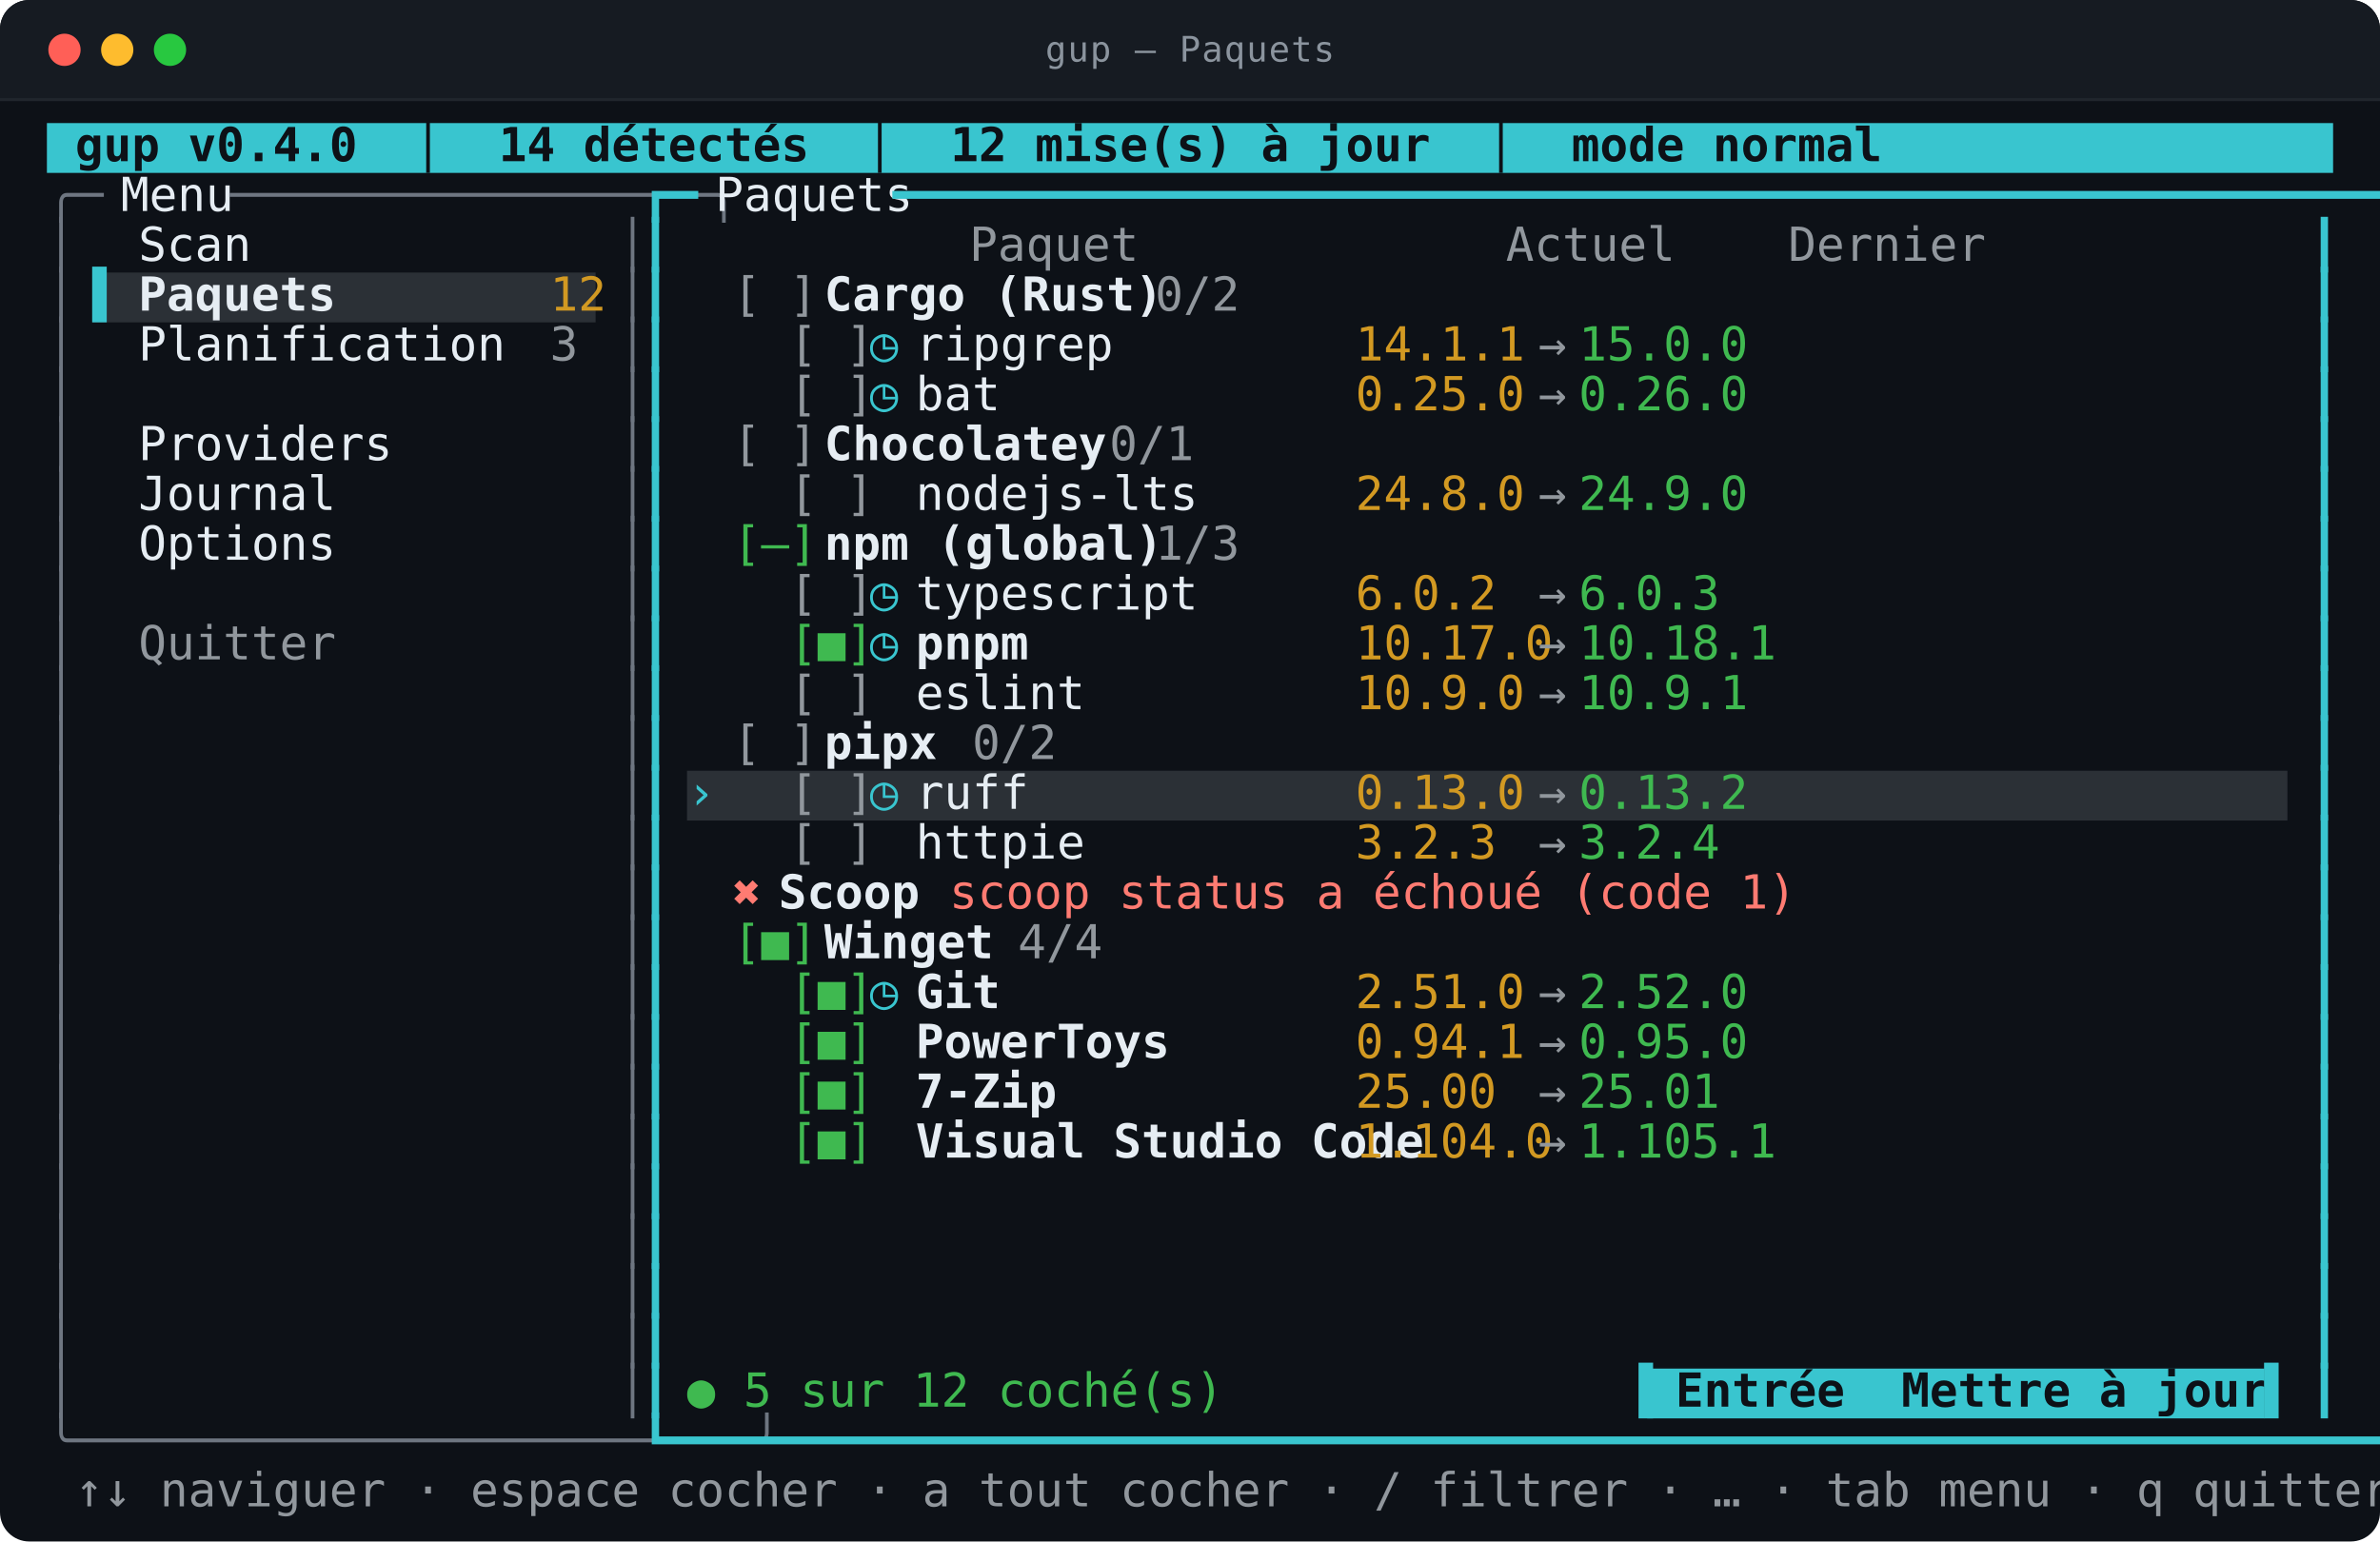
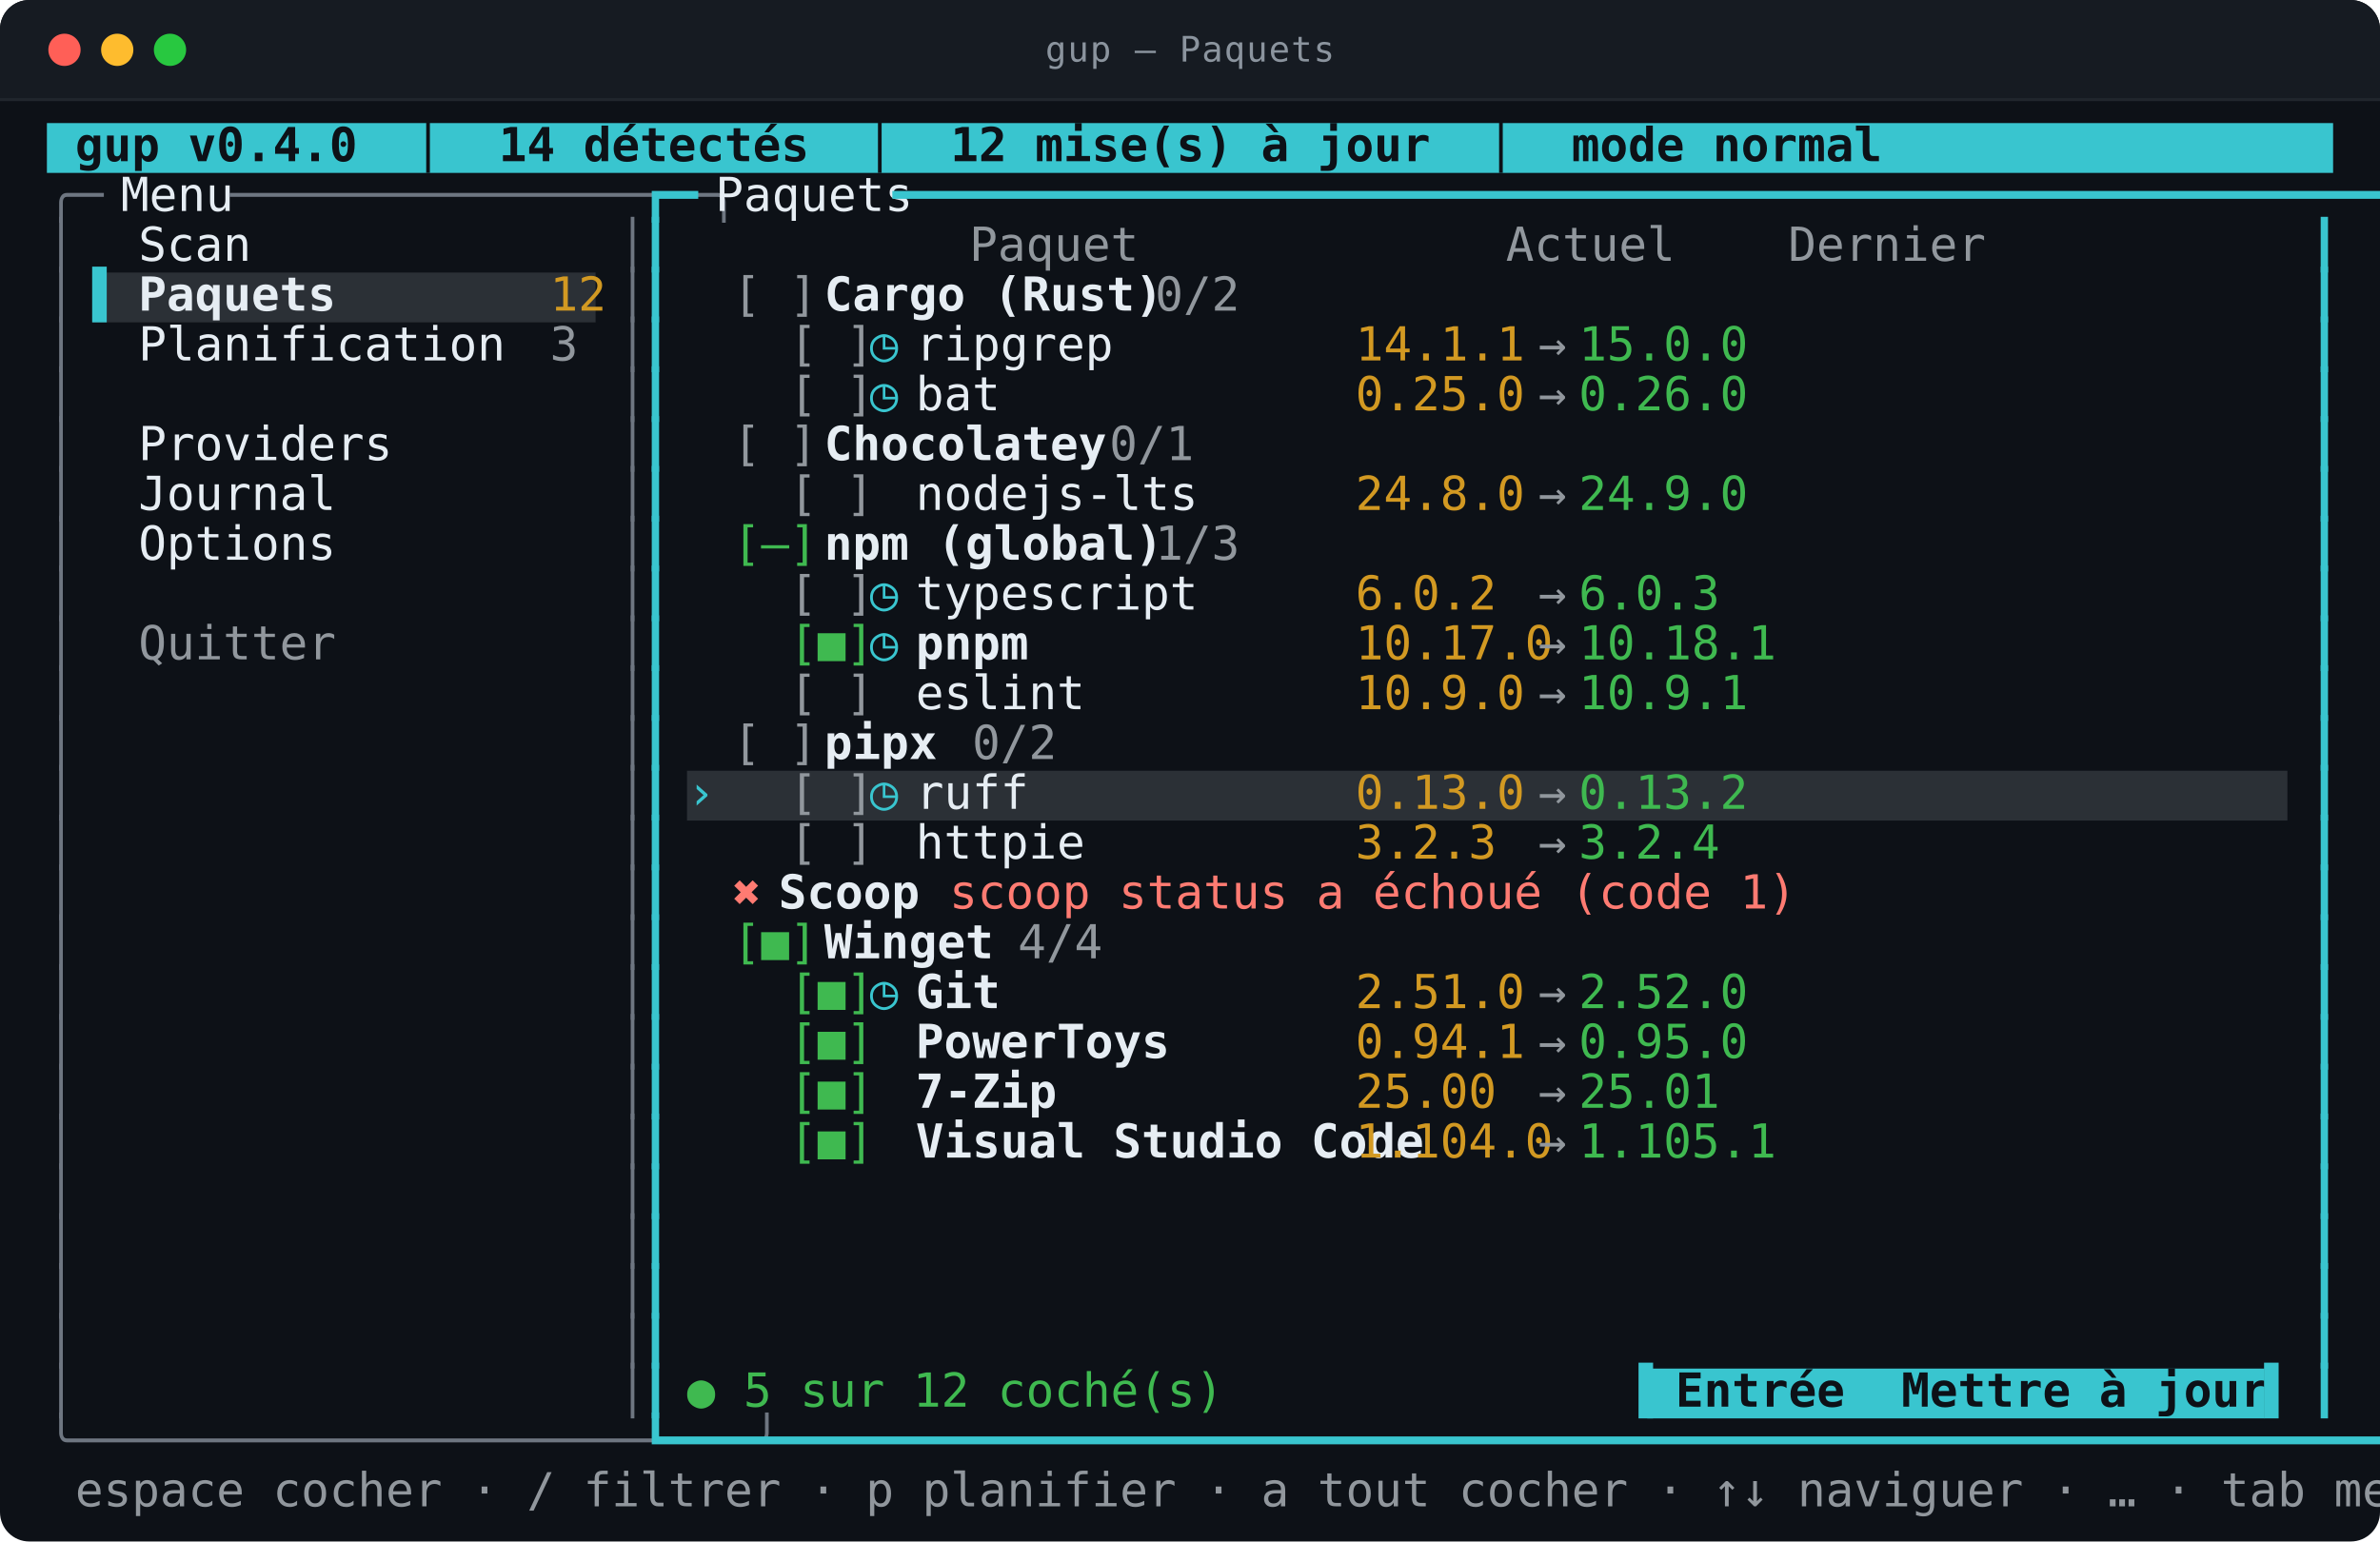
<svg xmlns="http://www.w3.org/2000/svg" viewBox="0 0 812.0 526.0" width="812.0" height="526.0" role="img" aria-labelledby="t d">
  <style>
text{font-family:ui-monospace,SFMono-Regular,"SF Mono",Menlo,Consolas,"DejaVu Sans Mono",monospace;font-size:16px}
.t{font-size:12px;letter-spacing:.4px;fill:#8b949e}
.b{font-weight:700}
.i{font-style:italic}
.u{text-decoration:underline}
.s{text-decoration:line-through}
.us{text-decoration:underline line-through}
.d{opacity:0.62}
.c0{fill:#39c5cf}
.c1{fill:#2b3036}
.c2{fill:#0d1117}
.c3{fill:#6e7681}
.c4{fill:#e6edf3}
.c5{fill:#91979d}
.c6{fill:#d29922}
.c7{fill:#3fb950}
.c8{fill:#ff7b72}
</style>
  <rect y="0.0" width="812.0" height="526.0" rx="10.0" fill="#0d1117" />
  <rect y="0.0" width="812.0" height="34.0" rx="10.0" fill="#161b22" />
  <rect y="24.0" width="812.0" height="10.0" fill="#161b22" />
  <line x1="0.0" y1="34.0" x2="812.0" y2="34.0" stroke="#21262d" />
  <circle cx="22.0" cy="17.0" r="5.5" fill="#ff5f57" />
  <circle cx="40.0" cy="17.0" r="5.5" fill="#febc2e" />
  <circle cx="58.0" cy="17.0" r="5.5" fill="#28c840" />
  <text class="t" x="406.0" y="21.0" text-anchor="middle">gup — Paquets</text>
  <rect class="c0" x="16.0" y="42.0" width="780.0" height="17.0" />
  <rect class="c1" x="31.6" y="93.0" width="171.6" height="17.0" />
  <rect class="c1" x="234.4" y="263.0" width="546.0" height="17.0" />
  <rect class="c0" x="562.0" y="467.0" width="210.6" height="17.0" />
  <text class="c2 b" x="16.0" y="55.0" textLength="507.0" lengthAdjust="spacingAndGlyphs" xml:space="preserve"> gup v0.4.0  │  14 détectés  │  12 mise(s) à jour  │  mode normal</text>
  <text class="c3" x="16.0" y="72.0" textLength="15.6" lengthAdjust="spacingAndGlyphs" xml:space="preserve">╭─</text>
  <text class="c4" x="31.6" y="72.0" textLength="46.8" lengthAdjust="spacingAndGlyphs" xml:space="preserve"> Menu </text>
  <text class="c3" x="78.4" y="72.0" textLength="140.4" lengthAdjust="spacingAndGlyphs" xml:space="preserve">─────────────────╮</text>
  <text class="c0" x="218.8" y="72.0" textLength="15.6" lengthAdjust="spacingAndGlyphs" xml:space="preserve">┏━</text>
  <text class="c4" x="234.4" y="72.0" textLength="70.2" lengthAdjust="spacingAndGlyphs" xml:space="preserve"> Paquets </text>
  <text class="c0" x="304.6" y="72.0" textLength="491.4" lengthAdjust="spacingAndGlyphs" xml:space="preserve">━━━━━━━━━━━━━━━━━━━━━━━━━━━━━━━━━━━━━━━━━━━━━━━━━━━━━━━━━━━━━━┓</text>
  <text class="c3" x="16.0" y="89.0" textLength="7.8" lengthAdjust="spacingAndGlyphs" xml:space="preserve">│</text>
  <text class="c4" x="47.2" y="89.0" textLength="140.4" lengthAdjust="spacingAndGlyphs" xml:space="preserve">Scan              </text>
  <text class="c3" x="211.0" y="89.0" textLength="7.8" lengthAdjust="spacingAndGlyphs" xml:space="preserve">│</text>
  <text class="c0" x="218.8" y="89.0" textLength="7.8" lengthAdjust="spacingAndGlyphs" xml:space="preserve">┃</text>
  <text class="c5" x="234.4" y="89.0" textLength="366.6" lengthAdjust="spacingAndGlyphs" xml:space="preserve">          Paquet             Actuel    Dernier </text>
  <text class="c0" x="788.2" y="89.0" textLength="7.8" lengthAdjust="spacingAndGlyphs" xml:space="preserve">┃</text>
  <text class="c3" x="16.0" y="106.0" textLength="7.8" lengthAdjust="spacingAndGlyphs" xml:space="preserve">│</text>
  <text class="c0" x="31.6" y="106.0" textLength="15.6" lengthAdjust="spacingAndGlyphs" xml:space="preserve">▌ </text>
  <text class="c4 b" x="47.2" y="106.0" textLength="140.4" lengthAdjust="spacingAndGlyphs" xml:space="preserve">Paquets           </text>
  <text class="c6" x="187.6" y="106.0" textLength="15.6" lengthAdjust="spacingAndGlyphs" xml:space="preserve">12</text>
  <text class="c3" x="211.0" y="106.0" textLength="7.8" lengthAdjust="spacingAndGlyphs" xml:space="preserve">│</text>
  <text class="c0" x="218.8" y="106.0" textLength="7.8" lengthAdjust="spacingAndGlyphs" xml:space="preserve">┃</text>
  <text class="c5" x="250.0" y="106.0" textLength="31.2" lengthAdjust="spacingAndGlyphs" xml:space="preserve">[ ] </text>
  <text class="c4 b" x="281.2" y="106.0" textLength="93.6" lengthAdjust="spacingAndGlyphs" xml:space="preserve">Cargo (Rust)</text>
  <text class="c5" x="374.8" y="106.0" textLength="39.0" lengthAdjust="spacingAndGlyphs" xml:space="preserve">  0/2</text>
  <text class="c0" x="788.2" y="106.0" textLength="7.8" lengthAdjust="spacingAndGlyphs" xml:space="preserve">┃</text>
  <text class="c3" x="16.0" y="123.0" textLength="7.8" lengthAdjust="spacingAndGlyphs" xml:space="preserve">│</text>
  <text class="c4" x="47.2" y="123.0" textLength="140.4" lengthAdjust="spacingAndGlyphs" xml:space="preserve">Planification     </text>
  <text class="c5" x="187.6" y="123.0" textLength="7.8" lengthAdjust="spacingAndGlyphs" xml:space="preserve">3</text>
  <text class="c3" x="211.0" y="123.0" textLength="7.8" lengthAdjust="spacingAndGlyphs" xml:space="preserve">│</text>
  <text class="c0" x="218.8" y="123.0" textLength="7.8" lengthAdjust="spacingAndGlyphs" xml:space="preserve">┃</text>
  <text class="c5" x="250.0" y="123.0" textLength="46.8" lengthAdjust="spacingAndGlyphs" xml:space="preserve">  [ ] </text>
  <text class="c0" x="296.8" y="123.0" textLength="15.6" lengthAdjust="spacingAndGlyphs" xml:space="preserve">◷ </text>
  <text class="c4" x="312.4" y="123.0" textLength="140.4" lengthAdjust="spacingAndGlyphs" xml:space="preserve">ripgrep           </text>
  <text class="c6" x="452.8" y="123.0" textLength="62.4" lengthAdjust="spacingAndGlyphs" xml:space="preserve"> 14.1.1 </text>
  <text class="c5" x="515.2" y="123.0" textLength="23.4" lengthAdjust="spacingAndGlyphs" xml:space="preserve"> → </text>
  <text class="c7" x="538.6" y="123.0" textLength="54.6" lengthAdjust="spacingAndGlyphs" xml:space="preserve">15.0.0 </text>
  <text class="c0" x="788.2" y="123.0" textLength="7.8" lengthAdjust="spacingAndGlyphs" xml:space="preserve">┃</text>
  <text class="c3" x="16.0" y="140.0" textLength="7.8" lengthAdjust="spacingAndGlyphs" xml:space="preserve">│</text>
  <text class="c3" x="211.0" y="140.0" textLength="7.8" lengthAdjust="spacingAndGlyphs" xml:space="preserve">│</text>
  <text class="c0" x="218.8" y="140.0" textLength="7.8" lengthAdjust="spacingAndGlyphs" xml:space="preserve">┃</text>
  <text class="c5" x="250.0" y="140.0" textLength="46.8" lengthAdjust="spacingAndGlyphs" xml:space="preserve">  [ ] </text>
  <text class="c0" x="296.8" y="140.0" textLength="15.6" lengthAdjust="spacingAndGlyphs" xml:space="preserve">◷ </text>
  <text class="c4" x="312.4" y="140.0" textLength="140.4" lengthAdjust="spacingAndGlyphs" xml:space="preserve">bat               </text>
  <text class="c6" x="452.8" y="140.0" textLength="62.4" lengthAdjust="spacingAndGlyphs" xml:space="preserve"> 0.25.0 </text>
  <text class="c5" x="515.2" y="140.0" textLength="23.4" lengthAdjust="spacingAndGlyphs" xml:space="preserve"> → </text>
  <text class="c7" x="538.6" y="140.0" textLength="54.6" lengthAdjust="spacingAndGlyphs" xml:space="preserve">0.26.0 </text>
  <text class="c0" x="788.2" y="140.0" textLength="7.8" lengthAdjust="spacingAndGlyphs" xml:space="preserve">┃</text>
  <text class="c3" x="16.0" y="157.0" textLength="7.8" lengthAdjust="spacingAndGlyphs" xml:space="preserve">│</text>
  <text class="c4" x="47.2" y="157.0" textLength="140.4" lengthAdjust="spacingAndGlyphs" xml:space="preserve">Providers         </text>
  <text class="c3" x="211.0" y="157.0" textLength="7.8" lengthAdjust="spacingAndGlyphs" xml:space="preserve">│</text>
  <text class="c0" x="218.8" y="157.0" textLength="7.8" lengthAdjust="spacingAndGlyphs" xml:space="preserve">┃</text>
  <text class="c5" x="250.0" y="157.0" textLength="31.2" lengthAdjust="spacingAndGlyphs" xml:space="preserve">[ ] </text>
  <text class="c4 b" x="281.2" y="157.0" textLength="78.0" lengthAdjust="spacingAndGlyphs" xml:space="preserve">Chocolatey</text>
  <text class="c5" x="359.2" y="157.0" textLength="39.0" lengthAdjust="spacingAndGlyphs" xml:space="preserve">  0/1</text>
  <text class="c0" x="788.2" y="157.0" textLength="7.8" lengthAdjust="spacingAndGlyphs" xml:space="preserve">┃</text>
  <text class="c3" x="16.0" y="174.0" textLength="7.8" lengthAdjust="spacingAndGlyphs" xml:space="preserve">│</text>
  <text class="c4" x="47.2" y="174.0" textLength="140.4" lengthAdjust="spacingAndGlyphs" xml:space="preserve">Journal           </text>
  <text class="c3" x="211.0" y="174.0" textLength="7.8" lengthAdjust="spacingAndGlyphs" xml:space="preserve">│</text>
  <text class="c0" x="218.8" y="174.0" textLength="7.8" lengthAdjust="spacingAndGlyphs" xml:space="preserve">┃</text>
  <text class="c5" x="250.0" y="174.0" textLength="46.8" lengthAdjust="spacingAndGlyphs" xml:space="preserve">  [ ] </text>
  <text class="c4" x="312.4" y="174.0" textLength="140.4" lengthAdjust="spacingAndGlyphs" xml:space="preserve">nodejs-lts        </text>
  <text class="c6" x="452.8" y="174.0" textLength="62.4" lengthAdjust="spacingAndGlyphs" xml:space="preserve"> 24.8.0 </text>
  <text class="c5" x="515.2" y="174.0" textLength="23.4" lengthAdjust="spacingAndGlyphs" xml:space="preserve"> → </text>
  <text class="c7" x="538.6" y="174.0" textLength="54.6" lengthAdjust="spacingAndGlyphs" xml:space="preserve">24.9.0 </text>
  <text class="c0" x="788.2" y="174.0" textLength="7.8" lengthAdjust="spacingAndGlyphs" xml:space="preserve">┃</text>
  <text class="c3" x="16.0" y="191.0" textLength="7.8" lengthAdjust="spacingAndGlyphs" xml:space="preserve">│</text>
  <text class="c4" x="47.2" y="191.0" textLength="140.4" lengthAdjust="spacingAndGlyphs" xml:space="preserve">Options           </text>
  <text class="c3" x="211.0" y="191.0" textLength="7.8" lengthAdjust="spacingAndGlyphs" xml:space="preserve">│</text>
  <text class="c0" x="218.8" y="191.0" textLength="7.8" lengthAdjust="spacingAndGlyphs" xml:space="preserve">┃</text>
  <text class="c7" x="250.0" y="191.0" textLength="31.2" lengthAdjust="spacingAndGlyphs" xml:space="preserve">[–] </text>
  <text class="c4 b" x="281.2" y="191.0" textLength="93.6" lengthAdjust="spacingAndGlyphs" xml:space="preserve">npm (global)</text>
  <text class="c5" x="374.8" y="191.0" textLength="39.0" lengthAdjust="spacingAndGlyphs" xml:space="preserve">  1/3</text>
  <text class="c0" x="788.2" y="191.0" textLength="7.8" lengthAdjust="spacingAndGlyphs" xml:space="preserve">┃</text>
  <text class="c3" x="16.0" y="208.0" textLength="7.8" lengthAdjust="spacingAndGlyphs" xml:space="preserve">│</text>
  <text class="c3" x="211.0" y="208.0" textLength="7.8" lengthAdjust="spacingAndGlyphs" xml:space="preserve">│</text>
  <text class="c0" x="218.8" y="208.0" textLength="7.8" lengthAdjust="spacingAndGlyphs" xml:space="preserve">┃</text>
  <text class="c5" x="250.0" y="208.0" textLength="46.8" lengthAdjust="spacingAndGlyphs" xml:space="preserve">  [ ] </text>
  <text class="c0" x="296.8" y="208.0" textLength="15.6" lengthAdjust="spacingAndGlyphs" xml:space="preserve">◷ </text>
  <text class="c4" x="312.4" y="208.0" textLength="140.4" lengthAdjust="spacingAndGlyphs" xml:space="preserve">typescript        </text>
  <text class="c6" x="452.8" y="208.0" textLength="62.4" lengthAdjust="spacingAndGlyphs" xml:space="preserve"> 6.0.2  </text>
  <text class="c5" x="515.2" y="208.0" textLength="23.4" lengthAdjust="spacingAndGlyphs" xml:space="preserve"> → </text>
  <text class="c7" x="538.6" y="208.0" textLength="54.6" lengthAdjust="spacingAndGlyphs" xml:space="preserve">6.0.3  </text>
  <text class="c0" x="788.2" y="208.0" textLength="7.8" lengthAdjust="spacingAndGlyphs" xml:space="preserve">┃</text>
  <text class="c3" x="16.0" y="225.0" textLength="7.8" lengthAdjust="spacingAndGlyphs" xml:space="preserve">│</text>
  <text class="c5" x="47.2" y="225.0" textLength="140.4" lengthAdjust="spacingAndGlyphs" xml:space="preserve">Quitter           </text>
  <text class="c3" x="211.0" y="225.0" textLength="7.8" lengthAdjust="spacingAndGlyphs" xml:space="preserve">│</text>
  <text class="c0" x="218.8" y="225.0" textLength="7.8" lengthAdjust="spacingAndGlyphs" xml:space="preserve">┃</text>
  <text class="c7" x="250.0" y="225.0" textLength="46.8" lengthAdjust="spacingAndGlyphs" xml:space="preserve">  [■] </text>
  <text class="c0" x="296.8" y="225.0" textLength="15.6" lengthAdjust="spacingAndGlyphs" xml:space="preserve">◷ </text>
  <text class="c4 b" x="312.4" y="225.0" textLength="140.4" lengthAdjust="spacingAndGlyphs" xml:space="preserve">pnpm              </text>
  <text class="c6" x="452.8" y="225.0" textLength="62.4" lengthAdjust="spacingAndGlyphs" xml:space="preserve"> 10.17.0</text>
  <text class="c5" x="515.2" y="225.0" textLength="23.4" lengthAdjust="spacingAndGlyphs" xml:space="preserve"> → </text>
  <text class="c7" x="538.6" y="225.0" textLength="54.6" lengthAdjust="spacingAndGlyphs" xml:space="preserve">10.18.1</text>
  <text class="c0" x="788.2" y="225.0" textLength="7.8" lengthAdjust="spacingAndGlyphs" xml:space="preserve">┃</text>
  <text class="c3" x="16.0" y="242.0" textLength="7.8" lengthAdjust="spacingAndGlyphs" xml:space="preserve">│</text>
  <text class="c3" x="211.0" y="242.0" textLength="7.8" lengthAdjust="spacingAndGlyphs" xml:space="preserve">│</text>
  <text class="c0" x="218.8" y="242.0" textLength="7.8" lengthAdjust="spacingAndGlyphs" xml:space="preserve">┃</text>
  <text class="c5" x="250.0" y="242.0" textLength="46.8" lengthAdjust="spacingAndGlyphs" xml:space="preserve">  [ ] </text>
  <text class="c4" x="312.4" y="242.0" textLength="140.4" lengthAdjust="spacingAndGlyphs" xml:space="preserve">eslint            </text>
  <text class="c6" x="452.8" y="242.0" textLength="62.4" lengthAdjust="spacingAndGlyphs" xml:space="preserve"> 10.9.0 </text>
  <text class="c5" x="515.2" y="242.0" textLength="23.4" lengthAdjust="spacingAndGlyphs" xml:space="preserve"> → </text>
  <text class="c7" x="538.6" y="242.0" textLength="54.6" lengthAdjust="spacingAndGlyphs" xml:space="preserve">10.9.1 </text>
  <text class="c0" x="788.2" y="242.0" textLength="7.8" lengthAdjust="spacingAndGlyphs" xml:space="preserve">┃</text>
  <text class="c3" x="16.0" y="259.0" textLength="7.8" lengthAdjust="spacingAndGlyphs" xml:space="preserve">│</text>
  <text class="c3" x="211.0" y="259.0" textLength="7.8" lengthAdjust="spacingAndGlyphs" xml:space="preserve">│</text>
  <text class="c0" x="218.8" y="259.0" textLength="7.8" lengthAdjust="spacingAndGlyphs" xml:space="preserve">┃</text>
  <text class="c5" x="250.0" y="259.0" textLength="31.2" lengthAdjust="spacingAndGlyphs" xml:space="preserve">[ ] </text>
  <text class="c4 b" x="281.2" y="259.0" textLength="31.2" lengthAdjust="spacingAndGlyphs" xml:space="preserve">pipx</text>
  <text class="c5" x="312.4" y="259.0" textLength="39.0" lengthAdjust="spacingAndGlyphs" xml:space="preserve">  0/2</text>
  <text class="c0" x="788.2" y="259.0" textLength="7.8" lengthAdjust="spacingAndGlyphs" xml:space="preserve">┃</text>
  <text class="c3" x="16.0" y="276.0" textLength="7.8" lengthAdjust="spacingAndGlyphs" xml:space="preserve">│</text>
  <text class="c3" x="211.0" y="276.0" textLength="7.8" lengthAdjust="spacingAndGlyphs" xml:space="preserve">│</text>
  <text class="c0" x="218.8" y="276.0" textLength="7.8" lengthAdjust="spacingAndGlyphs" xml:space="preserve">┃</text>
  <text class="c0" x="234.4" y="276.0" textLength="15.6" lengthAdjust="spacingAndGlyphs" xml:space="preserve">› </text>
  <text class="c5" x="250.0" y="276.0" textLength="46.8" lengthAdjust="spacingAndGlyphs" xml:space="preserve">  [ ] </text>
  <text class="c0" x="296.8" y="276.0" textLength="15.6" lengthAdjust="spacingAndGlyphs" xml:space="preserve">◷ </text>
  <text class="c4" x="312.4" y="276.0" textLength="140.4" lengthAdjust="spacingAndGlyphs" xml:space="preserve">ruff              </text>
  <text class="c6" x="452.8" y="276.0" textLength="62.4" lengthAdjust="spacingAndGlyphs" xml:space="preserve"> 0.13.0 </text>
  <text class="c5" x="515.2" y="276.0" textLength="23.4" lengthAdjust="spacingAndGlyphs" xml:space="preserve"> → </text>
  <text class="c7" x="538.6" y="276.0" textLength="54.6" lengthAdjust="spacingAndGlyphs" xml:space="preserve">0.13.2 </text>
  <text class="c0" x="788.2" y="276.0" textLength="7.8" lengthAdjust="spacingAndGlyphs" xml:space="preserve">┃</text>
  <text class="c3" x="16.0" y="293.0" textLength="7.8" lengthAdjust="spacingAndGlyphs" xml:space="preserve">│</text>
  <text class="c3" x="211.0" y="293.0" textLength="7.8" lengthAdjust="spacingAndGlyphs" xml:space="preserve">│</text>
  <text class="c0" x="218.8" y="293.0" textLength="7.8" lengthAdjust="spacingAndGlyphs" xml:space="preserve">┃</text>
  <text class="c5" x="250.0" y="293.0" textLength="46.8" lengthAdjust="spacingAndGlyphs" xml:space="preserve">  [ ] </text>
  <text class="c4" x="312.4" y="293.0" textLength="140.4" lengthAdjust="spacingAndGlyphs" xml:space="preserve">httpie            </text>
  <text class="c6" x="452.8" y="293.0" textLength="62.4" lengthAdjust="spacingAndGlyphs" xml:space="preserve"> 3.2.3  </text>
  <text class="c5" x="515.2" y="293.0" textLength="23.4" lengthAdjust="spacingAndGlyphs" xml:space="preserve"> → </text>
  <text class="c7" x="538.6" y="293.0" textLength="54.6" lengthAdjust="spacingAndGlyphs" xml:space="preserve">3.2.4  </text>
  <text class="c0" x="788.2" y="293.0" textLength="7.8" lengthAdjust="spacingAndGlyphs" xml:space="preserve">┃</text>
  <text class="c3" x="16.0" y="310.0" textLength="7.8" lengthAdjust="spacingAndGlyphs" xml:space="preserve">│</text>
  <text class="c3" x="211.0" y="310.0" textLength="7.8" lengthAdjust="spacingAndGlyphs" xml:space="preserve">│</text>
  <text class="c0" x="218.8" y="310.0" textLength="7.8" lengthAdjust="spacingAndGlyphs" xml:space="preserve">┃</text>
  <text class="c8" x="250.0" y="310.0" textLength="15.6" lengthAdjust="spacingAndGlyphs" xml:space="preserve">✖ </text>
  <text class="c4 b" x="265.6" y="310.0" textLength="39.0" lengthAdjust="spacingAndGlyphs" xml:space="preserve">Scoop</text>
  <text class="c8" x="304.6" y="310.0" textLength="249.6" lengthAdjust="spacingAndGlyphs" xml:space="preserve">  scoop status a échoué (code 1)</text>
  <text class="c0" x="788.2" y="310.0" textLength="7.8" lengthAdjust="spacingAndGlyphs" xml:space="preserve">┃</text>
  <text class="c3" x="16.0" y="327.0" textLength="7.8" lengthAdjust="spacingAndGlyphs" xml:space="preserve">│</text>
  <text class="c3" x="211.0" y="327.0" textLength="7.8" lengthAdjust="spacingAndGlyphs" xml:space="preserve">│</text>
  <text class="c0" x="218.8" y="327.0" textLength="7.8" lengthAdjust="spacingAndGlyphs" xml:space="preserve">┃</text>
  <text class="c7" x="250.0" y="327.0" textLength="31.2" lengthAdjust="spacingAndGlyphs" xml:space="preserve">[■] </text>
  <text class="c4 b" x="281.2" y="327.0" textLength="46.8" lengthAdjust="spacingAndGlyphs" xml:space="preserve">Winget</text>
  <text class="c5" x="328.0" y="327.0" textLength="39.0" lengthAdjust="spacingAndGlyphs" xml:space="preserve">  4/4</text>
  <text class="c0" x="788.2" y="327.0" textLength="7.8" lengthAdjust="spacingAndGlyphs" xml:space="preserve">┃</text>
  <text class="c3" x="16.0" y="344.0" textLength="7.8" lengthAdjust="spacingAndGlyphs" xml:space="preserve">│</text>
  <text class="c3" x="211.0" y="344.0" textLength="7.8" lengthAdjust="spacingAndGlyphs" xml:space="preserve">│</text>
  <text class="c0" x="218.8" y="344.0" textLength="7.8" lengthAdjust="spacingAndGlyphs" xml:space="preserve">┃</text>
  <text class="c7" x="250.0" y="344.0" textLength="46.8" lengthAdjust="spacingAndGlyphs" xml:space="preserve">  [■] </text>
  <text class="c0" x="296.8" y="344.0" textLength="15.6" lengthAdjust="spacingAndGlyphs" xml:space="preserve">◷ </text>
  <text class="c4 b" x="312.4" y="344.0" textLength="140.4" lengthAdjust="spacingAndGlyphs" xml:space="preserve">Git               </text>
  <text class="c6" x="452.8" y="344.0" textLength="62.4" lengthAdjust="spacingAndGlyphs" xml:space="preserve"> 2.51.0 </text>
  <text class="c5" x="515.2" y="344.0" textLength="23.4" lengthAdjust="spacingAndGlyphs" xml:space="preserve"> → </text>
  <text class="c7" x="538.6" y="344.0" textLength="54.6" lengthAdjust="spacingAndGlyphs" xml:space="preserve">2.52.0 </text>
  <text class="c0" x="788.2" y="344.0" textLength="7.8" lengthAdjust="spacingAndGlyphs" xml:space="preserve">┃</text>
  <text class="c3" x="16.0" y="361.0" textLength="7.8" lengthAdjust="spacingAndGlyphs" xml:space="preserve">│</text>
  <text class="c3" x="211.0" y="361.0" textLength="7.8" lengthAdjust="spacingAndGlyphs" xml:space="preserve">│</text>
  <text class="c0" x="218.8" y="361.0" textLength="7.8" lengthAdjust="spacingAndGlyphs" xml:space="preserve">┃</text>
  <text class="c7" x="250.0" y="361.0" textLength="46.8" lengthAdjust="spacingAndGlyphs" xml:space="preserve">  [■] </text>
  <text class="c4 b" x="312.4" y="361.0" textLength="140.4" lengthAdjust="spacingAndGlyphs" xml:space="preserve">PowerToys         </text>
  <text class="c6" x="452.8" y="361.0" textLength="62.4" lengthAdjust="spacingAndGlyphs" xml:space="preserve"> 0.94.1 </text>
  <text class="c5" x="515.2" y="361.0" textLength="23.4" lengthAdjust="spacingAndGlyphs" xml:space="preserve"> → </text>
  <text class="c7" x="538.6" y="361.0" textLength="54.6" lengthAdjust="spacingAndGlyphs" xml:space="preserve">0.95.0 </text>
  <text class="c0" x="788.2" y="361.0" textLength="7.8" lengthAdjust="spacingAndGlyphs" xml:space="preserve">┃</text>
  <text class="c3" x="16.0" y="378.0" textLength="7.8" lengthAdjust="spacingAndGlyphs" xml:space="preserve">│</text>
  <text class="c3" x="211.0" y="378.0" textLength="7.8" lengthAdjust="spacingAndGlyphs" xml:space="preserve">│</text>
  <text class="c0" x="218.8" y="378.0" textLength="7.8" lengthAdjust="spacingAndGlyphs" xml:space="preserve">┃</text>
  <text class="c7" x="250.0" y="378.0" textLength="46.8" lengthAdjust="spacingAndGlyphs" xml:space="preserve">  [■] </text>
  <text class="c4 b" x="312.4" y="378.0" textLength="140.4" lengthAdjust="spacingAndGlyphs" xml:space="preserve">7-Zip             </text>
  <text class="c6" x="452.8" y="378.0" textLength="62.4" lengthAdjust="spacingAndGlyphs" xml:space="preserve"> 25.00  </text>
  <text class="c5" x="515.2" y="378.0" textLength="23.4" lengthAdjust="spacingAndGlyphs" xml:space="preserve"> → </text>
  <text class="c7" x="538.6" y="378.0" textLength="54.6" lengthAdjust="spacingAndGlyphs" xml:space="preserve">25.01  </text>
  <text class="c0" x="788.2" y="378.0" textLength="7.8" lengthAdjust="spacingAndGlyphs" xml:space="preserve">┃</text>
  <text class="c3" x="16.0" y="395.0" textLength="7.8" lengthAdjust="spacingAndGlyphs" xml:space="preserve">│</text>
  <text class="c3" x="211.0" y="395.0" textLength="7.8" lengthAdjust="spacingAndGlyphs" xml:space="preserve">│</text>
  <text class="c0" x="218.8" y="395.0" textLength="7.8" lengthAdjust="spacingAndGlyphs" xml:space="preserve">┃</text>
  <text class="c7" x="250.0" y="395.0" textLength="46.8" lengthAdjust="spacingAndGlyphs" xml:space="preserve">  [■] </text>
  <text class="c4 b" x="312.4" y="395.0" textLength="140.4" lengthAdjust="spacingAndGlyphs" xml:space="preserve">Visual Studio Code</text>
  <text class="c6" x="452.8" y="395.0" textLength="62.4" lengthAdjust="spacingAndGlyphs" xml:space="preserve"> 1.104.0</text>
  <text class="c5" x="515.2" y="395.0" textLength="23.4" lengthAdjust="spacingAndGlyphs" xml:space="preserve"> → </text>
  <text class="c7" x="538.6" y="395.0" textLength="54.6" lengthAdjust="spacingAndGlyphs" xml:space="preserve">1.105.1</text>
  <text class="c0" x="788.2" y="395.0" textLength="7.8" lengthAdjust="spacingAndGlyphs" xml:space="preserve">┃</text>
  <text class="c3" x="16.0" y="412.0" textLength="7.8" lengthAdjust="spacingAndGlyphs" xml:space="preserve">│</text>
  <text class="c3" x="211.0" y="412.0" textLength="7.8" lengthAdjust="spacingAndGlyphs" xml:space="preserve">│</text>
  <text class="c0" x="218.8" y="412.0" textLength="7.8" lengthAdjust="spacingAndGlyphs" xml:space="preserve">┃</text>
  <text class="c0" x="788.2" y="412.0" textLength="7.8" lengthAdjust="spacingAndGlyphs" xml:space="preserve">┃</text>
  <text class="c3" x="16.0" y="429.0" textLength="7.8" lengthAdjust="spacingAndGlyphs" xml:space="preserve">│</text>
  <text class="c3" x="211.0" y="429.0" textLength="7.8" lengthAdjust="spacingAndGlyphs" xml:space="preserve">│</text>
  <text class="c0" x="218.8" y="429.0" textLength="7.8" lengthAdjust="spacingAndGlyphs" xml:space="preserve">┃</text>
  <text class="c0" x="788.2" y="429.0" textLength="7.8" lengthAdjust="spacingAndGlyphs" xml:space="preserve">┃</text>
  <text class="c3" x="16.0" y="446.0" textLength="7.8" lengthAdjust="spacingAndGlyphs" xml:space="preserve">│</text>
  <text class="c3" x="211.0" y="446.0" textLength="7.8" lengthAdjust="spacingAndGlyphs" xml:space="preserve">│</text>
  <text class="c0" x="218.8" y="446.0" textLength="7.8" lengthAdjust="spacingAndGlyphs" xml:space="preserve">┃</text>
  <text class="c0" x="788.2" y="446.0" textLength="7.8" lengthAdjust="spacingAndGlyphs" xml:space="preserve">┃</text>
  <text class="c3" x="16.0" y="463.0" textLength="7.8" lengthAdjust="spacingAndGlyphs" xml:space="preserve">│</text>
  <text class="c3" x="211.0" y="463.0" textLength="7.8" lengthAdjust="spacingAndGlyphs" xml:space="preserve">│</text>
  <text class="c0" x="218.8" y="463.0" textLength="7.8" lengthAdjust="spacingAndGlyphs" xml:space="preserve">┃</text>
  <text class="c0" x="788.2" y="463.0" textLength="7.8" lengthAdjust="spacingAndGlyphs" xml:space="preserve">┃</text>
  <text class="c3" x="16.0" y="480.0" textLength="7.8" lengthAdjust="spacingAndGlyphs" xml:space="preserve">│</text>
  <text class="c3" x="211.0" y="480.0" textLength="7.8" lengthAdjust="spacingAndGlyphs" xml:space="preserve">│</text>
  <text class="c0" x="218.8" y="480.0" textLength="7.8" lengthAdjust="spacingAndGlyphs" xml:space="preserve">┃</text>
  <text class="c7" x="234.4" y="480.0" textLength="312.0" lengthAdjust="spacingAndGlyphs" xml:space="preserve">● 5 sur 12 coché(s)                     </text>
  <text class="c0" x="554.2" y="480.0" textLength="7.8" lengthAdjust="spacingAndGlyphs" xml:space="preserve">▐</text>
  <text class="c2 b" x="562.0" y="480.0" textLength="210.6" lengthAdjust="spacingAndGlyphs" xml:space="preserve"> Entrée  Mettre à jour (5) </text>
  <text class="c0" x="772.6" y="480.0" textLength="7.8" lengthAdjust="spacingAndGlyphs" xml:space="preserve">▌</text>
  <text class="c0" x="788.2" y="480.0" textLength="7.8" lengthAdjust="spacingAndGlyphs" xml:space="preserve">┃</text>
  <text class="c3" x="16.0" y="497.0" textLength="202.8" lengthAdjust="spacingAndGlyphs" xml:space="preserve">╰────────────────────────╯</text>
  <text class="c0" x="218.8" y="497.0" textLength="577.2" lengthAdjust="spacingAndGlyphs" xml:space="preserve">┗━━━━━━━━━━━━━━━━━━━━━━━━━━━━━━━━━━━━━━━━━━━━━━━━━━━━━━━━━━━━━━━━━━━━━━━━┛</text>
-   <text class="c5" x="16.0" y="514.0" textLength="647.4" lengthAdjust="spacingAndGlyphs" xml:space="preserve"> ↑↓ naviguer · espace cocher · a tout cocher · / filtrer · … · tab menu · q quitter</text>
+   <text class="c5" x="16.0" y="514.0" textLength="756.6" lengthAdjust="spacingAndGlyphs" xml:space="preserve"> espace cocher · / filtrer · p planifier · a tout cocher · ↑↓ naviguer · … · tab menu · q quitter</text>
</svg>
